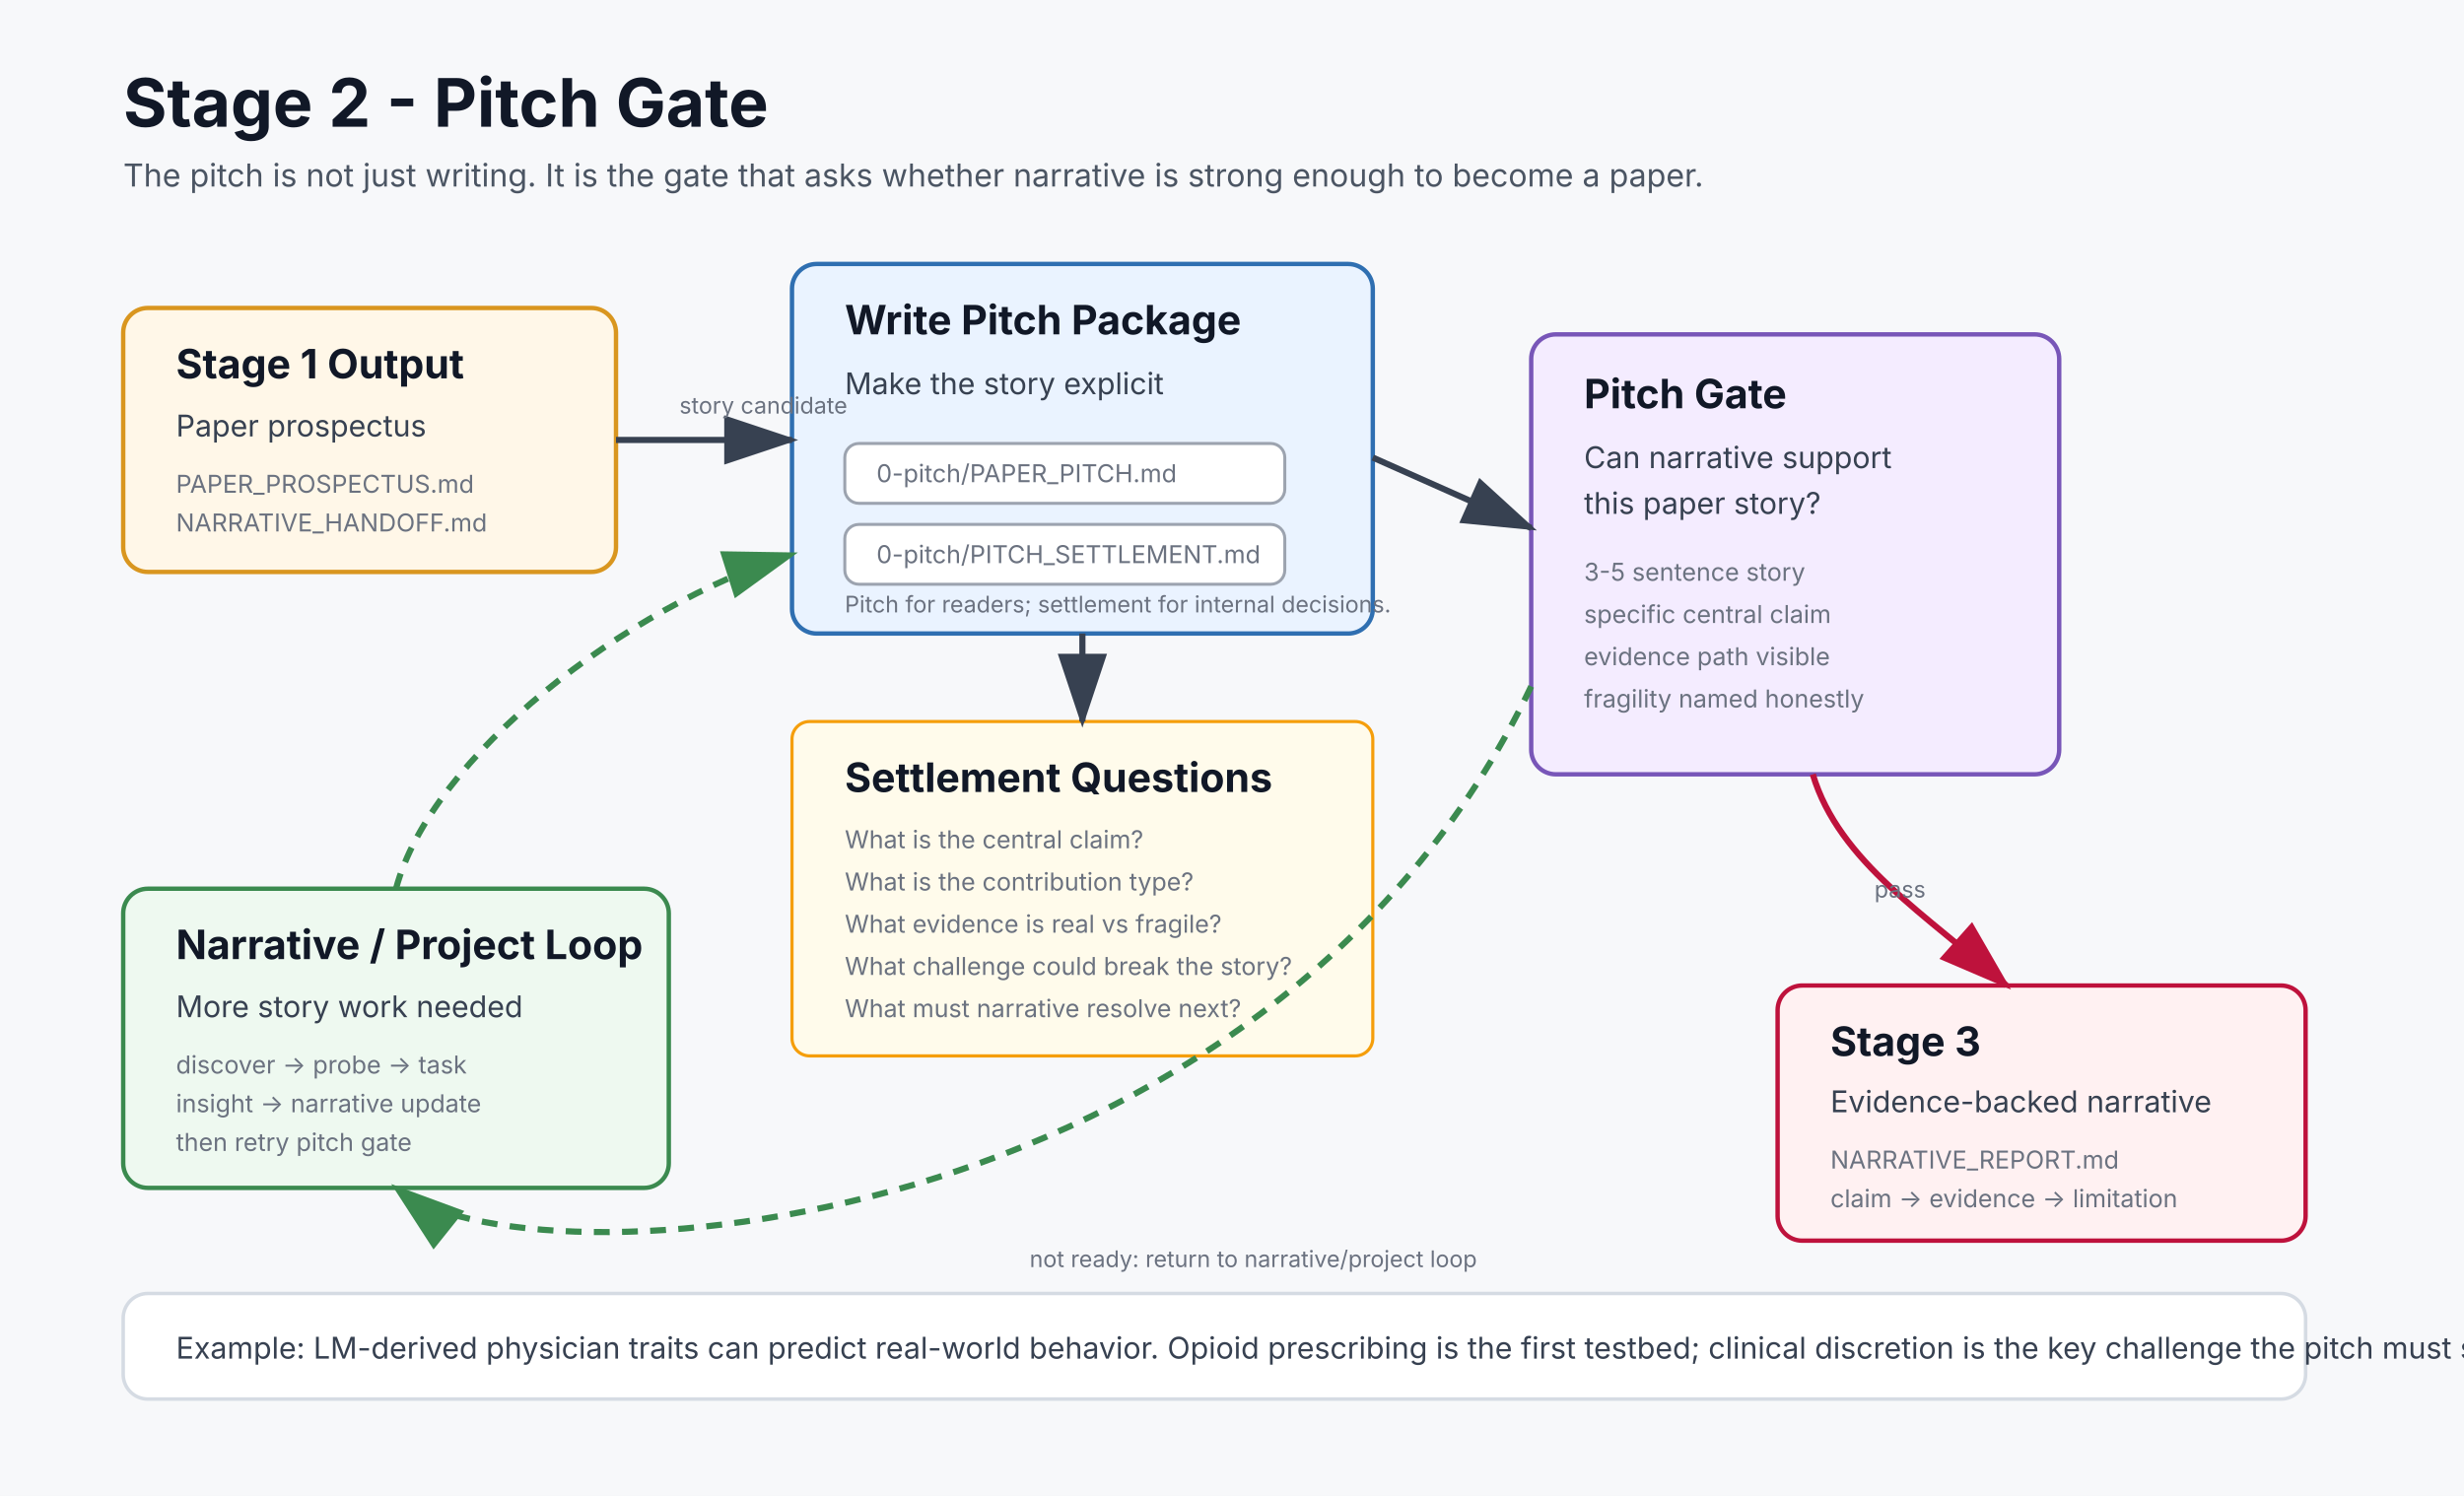
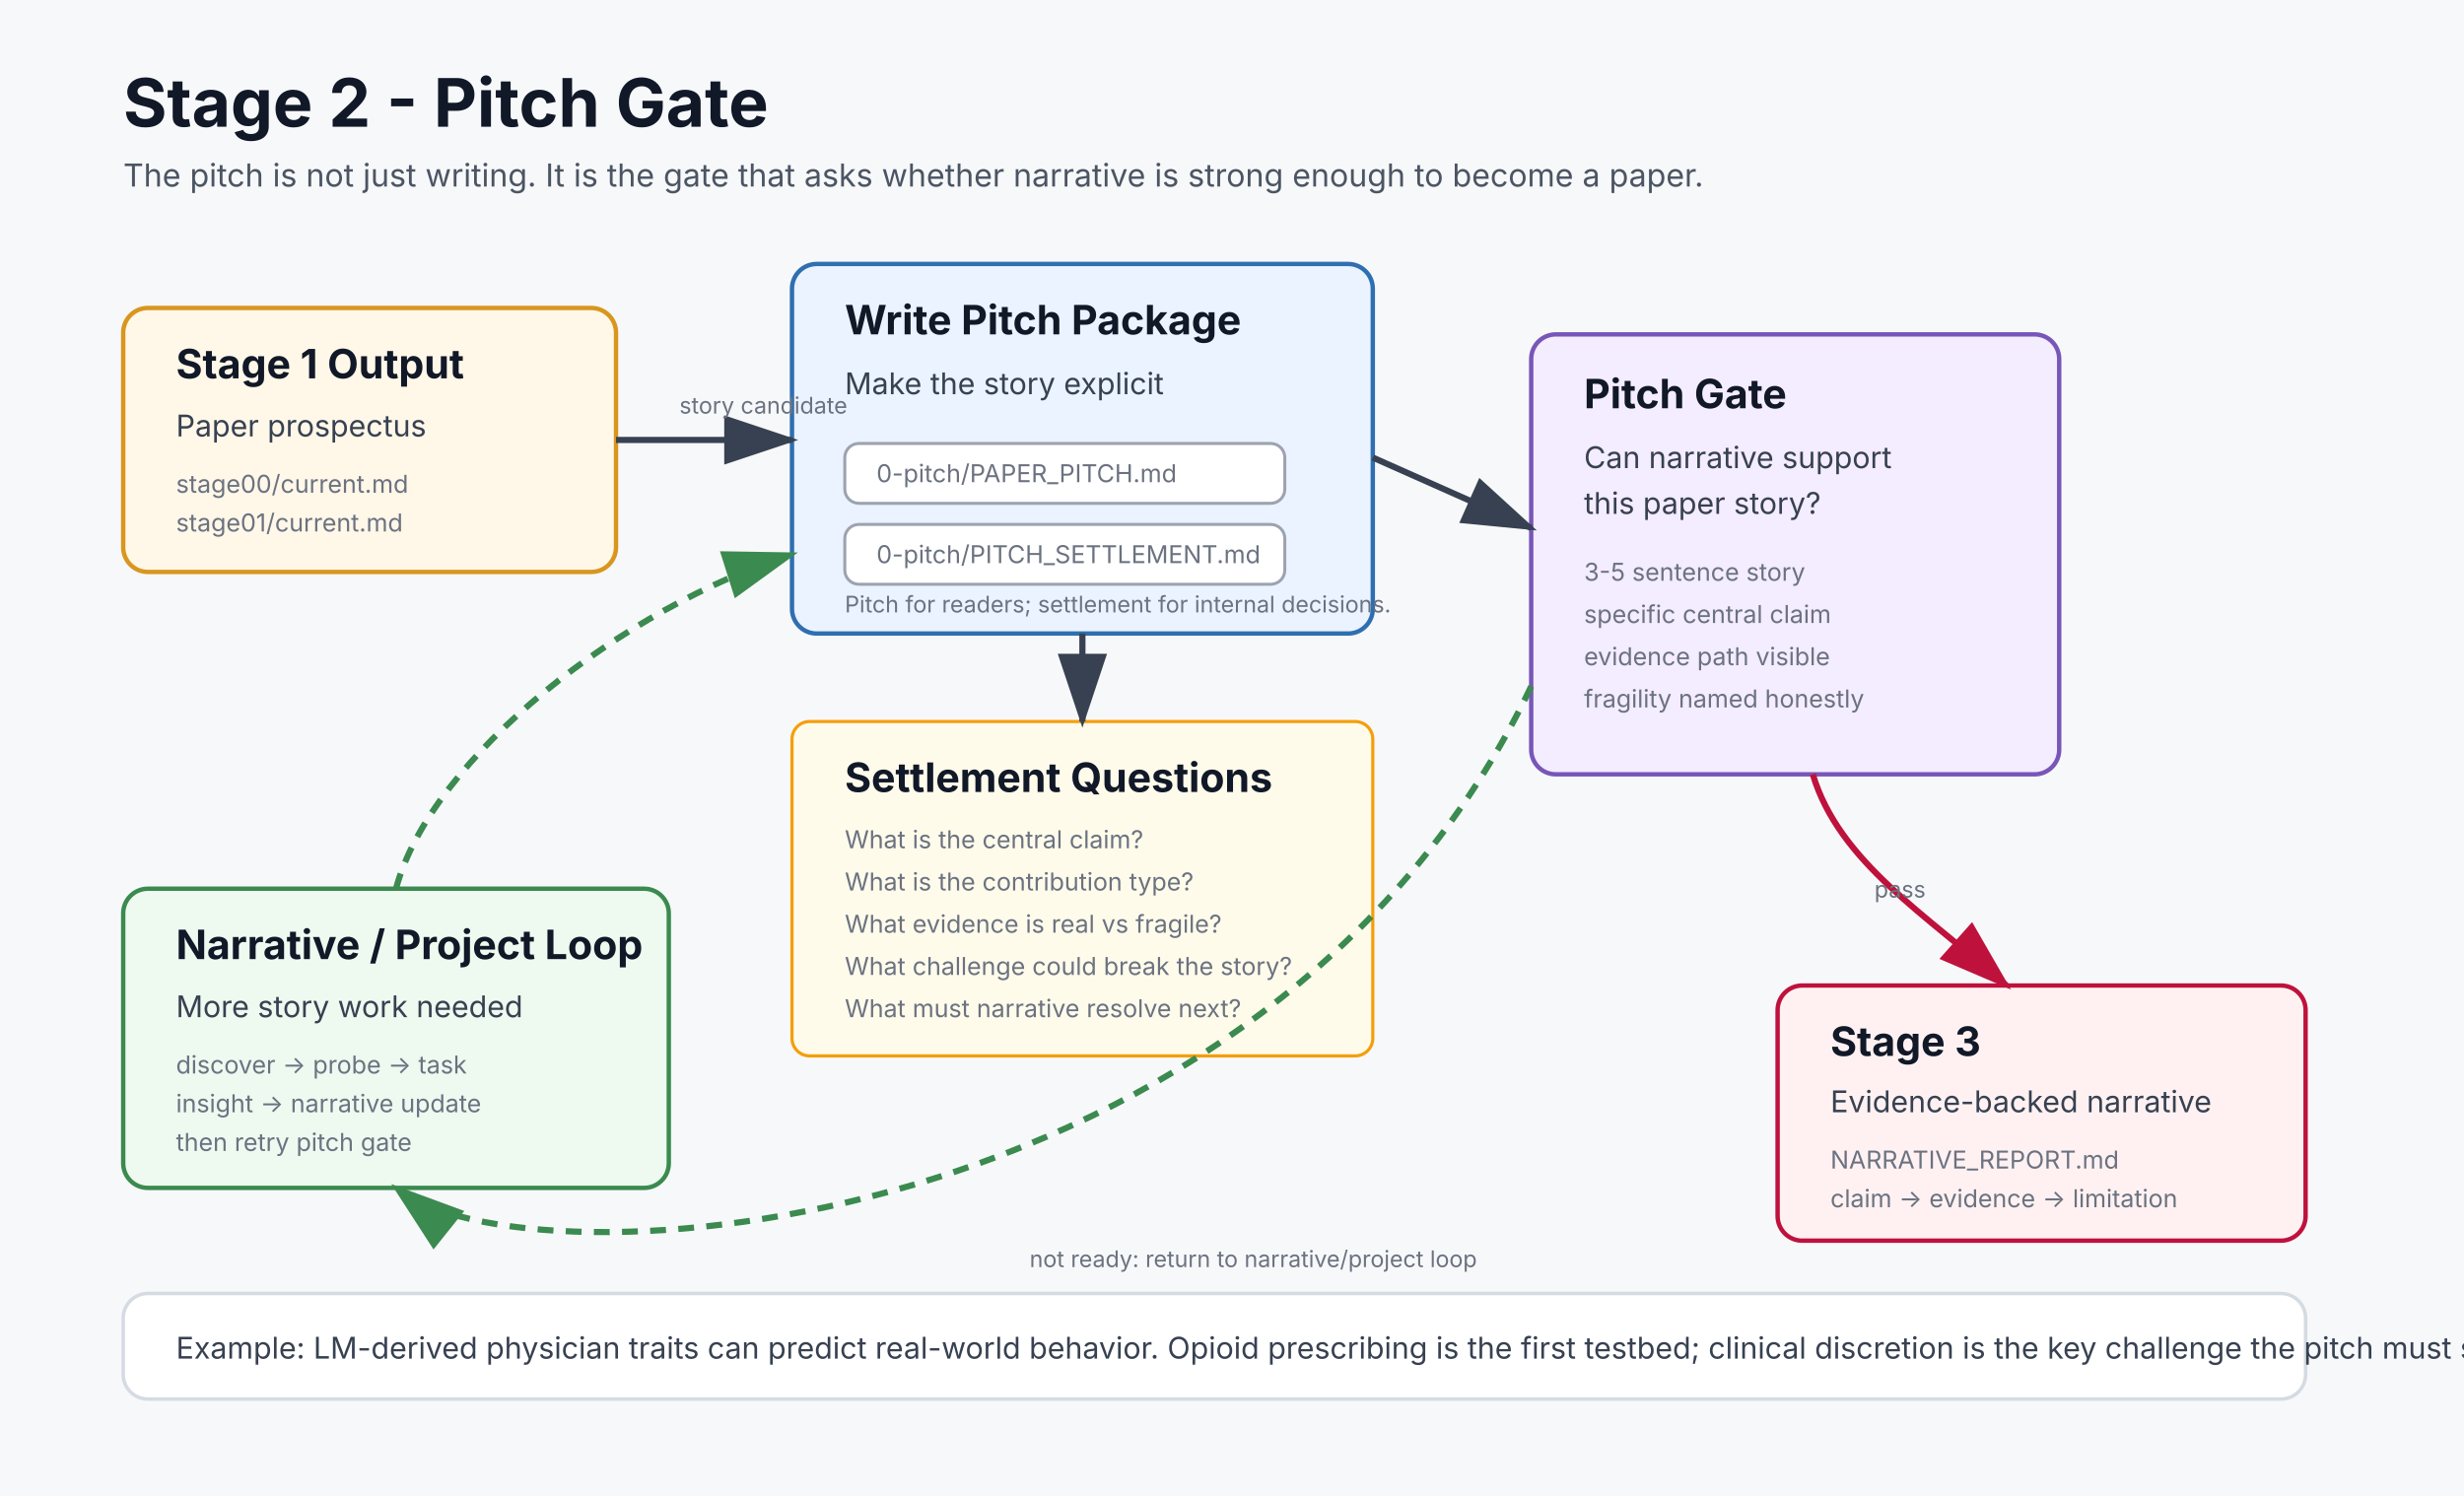
<svg xmlns="http://www.w3.org/2000/svg" width="1400" height="850" viewBox="0 0 1400 850" role="img" aria-labelledby="title desc">
  <defs>
    <style>
      .bg { fill: #f7f8fa; }
      .box { fill: #ffffff; stroke: #d5dbe3; stroke-width: 2; rx: 14; }
      .prospectus { fill: #fff7e8; stroke: #d9961f; stroke-width: 2.5; rx: 14; }
      .stage { fill: #eaf3ff; stroke: #2f6fb1; stroke-width: 2.5; rx: 14; }
      .gate { fill: #f4ecff; stroke: #7856b8; stroke-width: 2.5; rx: 14; }
      .loop { fill: #eef9f0; stroke: #3b8a4f; stroke-width: 2.5; rx: 14; }
      .next { fill: #fff1f2; stroke: #be123c; stroke-width: 2.5; rx: 14; }
      .file { fill: #ffffff; stroke: #9ca3af; stroke-width: 1.7; rx: 8; }
      .title { font-family: Inter, Arial, sans-serif; fill: #111827; font-size: 38px; font-weight: 700; }
      .subtitle { font-family: Inter, Arial, sans-serif; fill: #4b5563; font-size: 18px; }
      .label { font-family: Inter, Arial, sans-serif; fill: #111827; font-size: 23px; font-weight: 700; }
      .text { font-family: Inter, Arial, sans-serif; fill: #374151; font-size: 17px; }
      .small { font-family: Inter, Arial, sans-serif; fill: #6b7280; font-size: 14px; }
      .tiny { font-family: Inter, Arial, sans-serif; fill: #6b7280; font-size: 13px; }
      .arrow { stroke: #6b7280; stroke-width: 3; fill: none; marker-end: url(#arrow); }
      .strong { stroke: #374151; stroke-width: 3.5; fill: none; marker-end: url(#arrow-dark); }
      .pass { stroke: #be123c; stroke-width: 3.5; fill: none; marker-end: url(#arrow-red); }
      .return { stroke: #3b8a4f; stroke-width: 3.5; fill: none; stroke-dasharray: 9 7; marker-end: url(#arrow-green); }
      .note { fill: #fffbeb; stroke: #f59e0b; stroke-width: 1.8; rx: 10; }
    </style>
    <marker id="arrow" markerWidth="12" markerHeight="8" refX="11" refY="4" orient="auto">
      <polygon points="0 0, 12 4, 0 8" fill="#6b7280" />
    </marker>
    <marker id="arrow-dark" markerWidth="12" markerHeight="8" refX="11" refY="4" orient="auto">
      <polygon points="0 0, 12 4, 0 8" fill="#374151" />
    </marker>
    <marker id="arrow-red" markerWidth="12" markerHeight="8" refX="11" refY="4" orient="auto">
      <polygon points="0 0, 12 4, 0 8" fill="#be123c" />
    </marker>
    <marker id="arrow-green" markerWidth="12" markerHeight="8" refX="11" refY="4" orient="auto">
      <polygon points="0 0, 12 4, 0 8" fill="#3b8a4f" />
    </marker>
  </defs>
  <rect class="bg" width="1400" height="850" />
  <text class="title" x="70" y="72">Stage 2 - Pitch Gate</text>
  <text class="subtitle" x="70" y="106">The pitch is not just writing. It is the gate that asks whether narrative is strong enough to become a paper.</text>
  <rect class="prospectus" x="70" y="175" width="280" height="150" />
  <text class="label" x="100" y="215">Stage 1 Output</text>
  <text class="text" x="100" y="248">Paper prospectus</text>
-   <text class="small" x="100" y="280">PAPER_PROSPECTUS.md</text>
-   <text class="small" x="100" y="302">NARRATIVE_HANDOFF.md</text>
+   <text class="small" x="100" y="280">stage00/current.md</text>
+   <text class="small" x="100" y="302">stage01/current.md</text>
  <rect class="loop" x="70" y="505" width="310" height="170" />
  <text class="label" x="100" y="545">Narrative / Project Loop</text>
  <text class="text" x="100" y="578">More story work needed</text>
  <text class="small" x="100" y="610">discover -&gt; probe -&gt; task</text>
  <text class="small" x="100" y="632">insight -&gt; narrative update</text>
  <text class="small" x="100" y="654">then retry pitch gate</text>
  <rect class="stage" x="450" y="150" width="330" height="210" />
  <text class="label" x="480" y="190">Write Pitch Package</text>
  <text class="text" x="480" y="224">Make the story explicit</text>
  <rect class="file" x="480" y="252" width="250" height="34" />
  <text class="small" x="498" y="274">0-pitch/PAPER_PITCH.md</text>
  <rect class="file" x="480" y="298" width="250" height="34" />
  <text class="small" x="498" y="320">0-pitch/PITCH_SETTLEMENT.md</text>
  <text class="tiny" x="480" y="348">Pitch for readers; settlement for internal decisions.</text>
  <rect class="note" x="450" y="410" width="330" height="190" />
  <text class="label" x="480" y="450">Settlement Questions</text>
  <text class="small" x="480" y="482">What is the central claim?</text>
  <text class="small" x="480" y="506">What is the contribution type?</text>
  <text class="small" x="480" y="530">What evidence is real vs fragile?</text>
  <text class="small" x="480" y="554">What challenge could break the story?</text>
  <text class="small" x="480" y="578">What must narrative resolve next?</text>
  <rect class="gate" x="870" y="190" width="300" height="250" />
  <text class="label" x="900" y="232">Pitch Gate</text>
  <text class="text" x="900" y="266">Can narrative support</text>
  <text class="text" x="900" y="292">this paper story?</text>
  <text class="small" x="900" y="330">3-5 sentence story</text>
  <text class="small" x="900" y="354">specific central claim</text>
  <text class="small" x="900" y="378">evidence path visible</text>
  <text class="small" x="900" y="402">fragility named honestly</text>
  <rect class="next" x="1010" y="560" width="300" height="145" />
  <text class="label" x="1040" y="600">Stage 3</text>
  <text class="text" x="1040" y="632">Evidence-backed narrative</text>
  <text class="small" x="1040" y="664">NARRATIVE_REPORT.md</text>
  <text class="small" x="1040" y="686">claim -&gt; evidence -&gt; limitation</text>
  <path class="strong" d="M350 250 L450 250" />
  <path class="strong" d="M780 260 L870 300" />
  <path class="strong" d="M615 360 L615 410" />
  <path class="pass" d="M1030 440 C1045 490 1095 520 1140 560" />
  <path class="return" d="M870 390 C720 705 300 735 225 675" />
  <path class="return" d="M225 505 C245 430 355 345 450 315" />
  <text class="tiny" x="386" y="235">story candidate</text>
  <text class="tiny" x="1065" y="510">pass</text>
  <text class="tiny" x="585" y="720">not ready: return to narrative/project loop</text>
  <rect class="box" x="70" y="735" width="1240" height="60" />
  <text class="text" x="100" y="772">Example: LM-derived physician traits can predict real-world behavior. Opioid prescribing is the first testbed; clinical discretion is the key challenge the pitch must settle.</text>
</svg>
